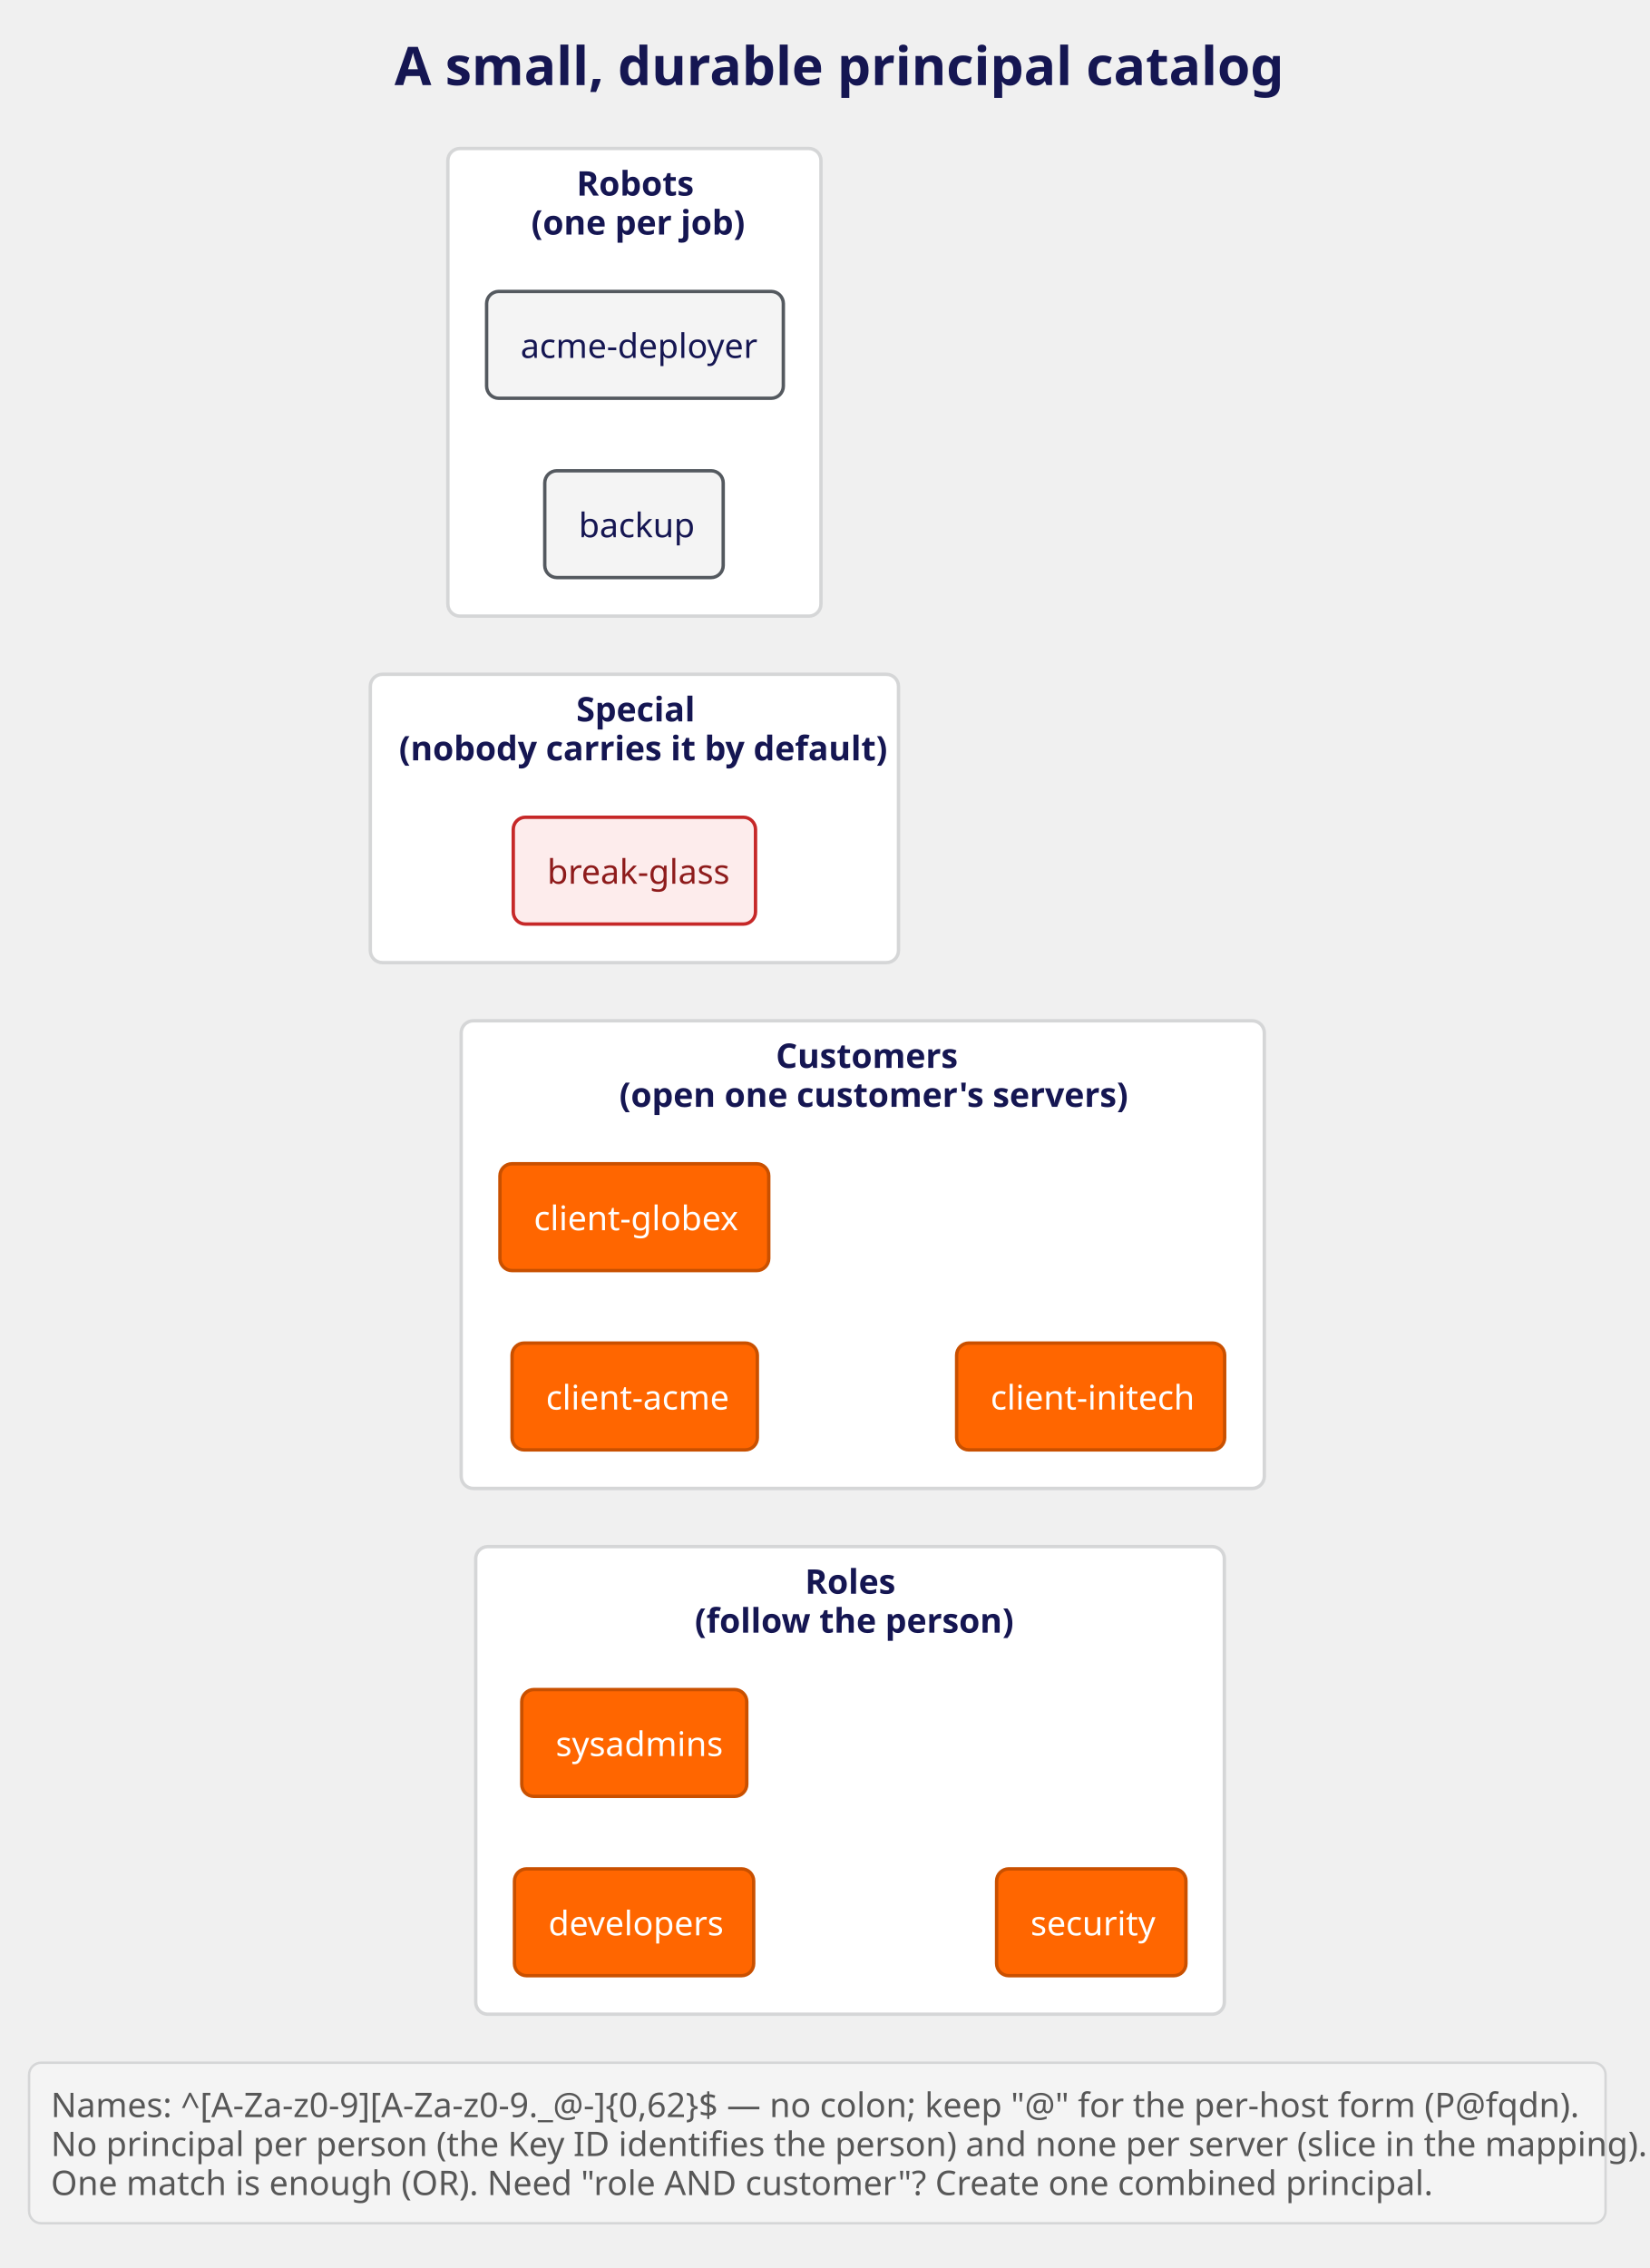
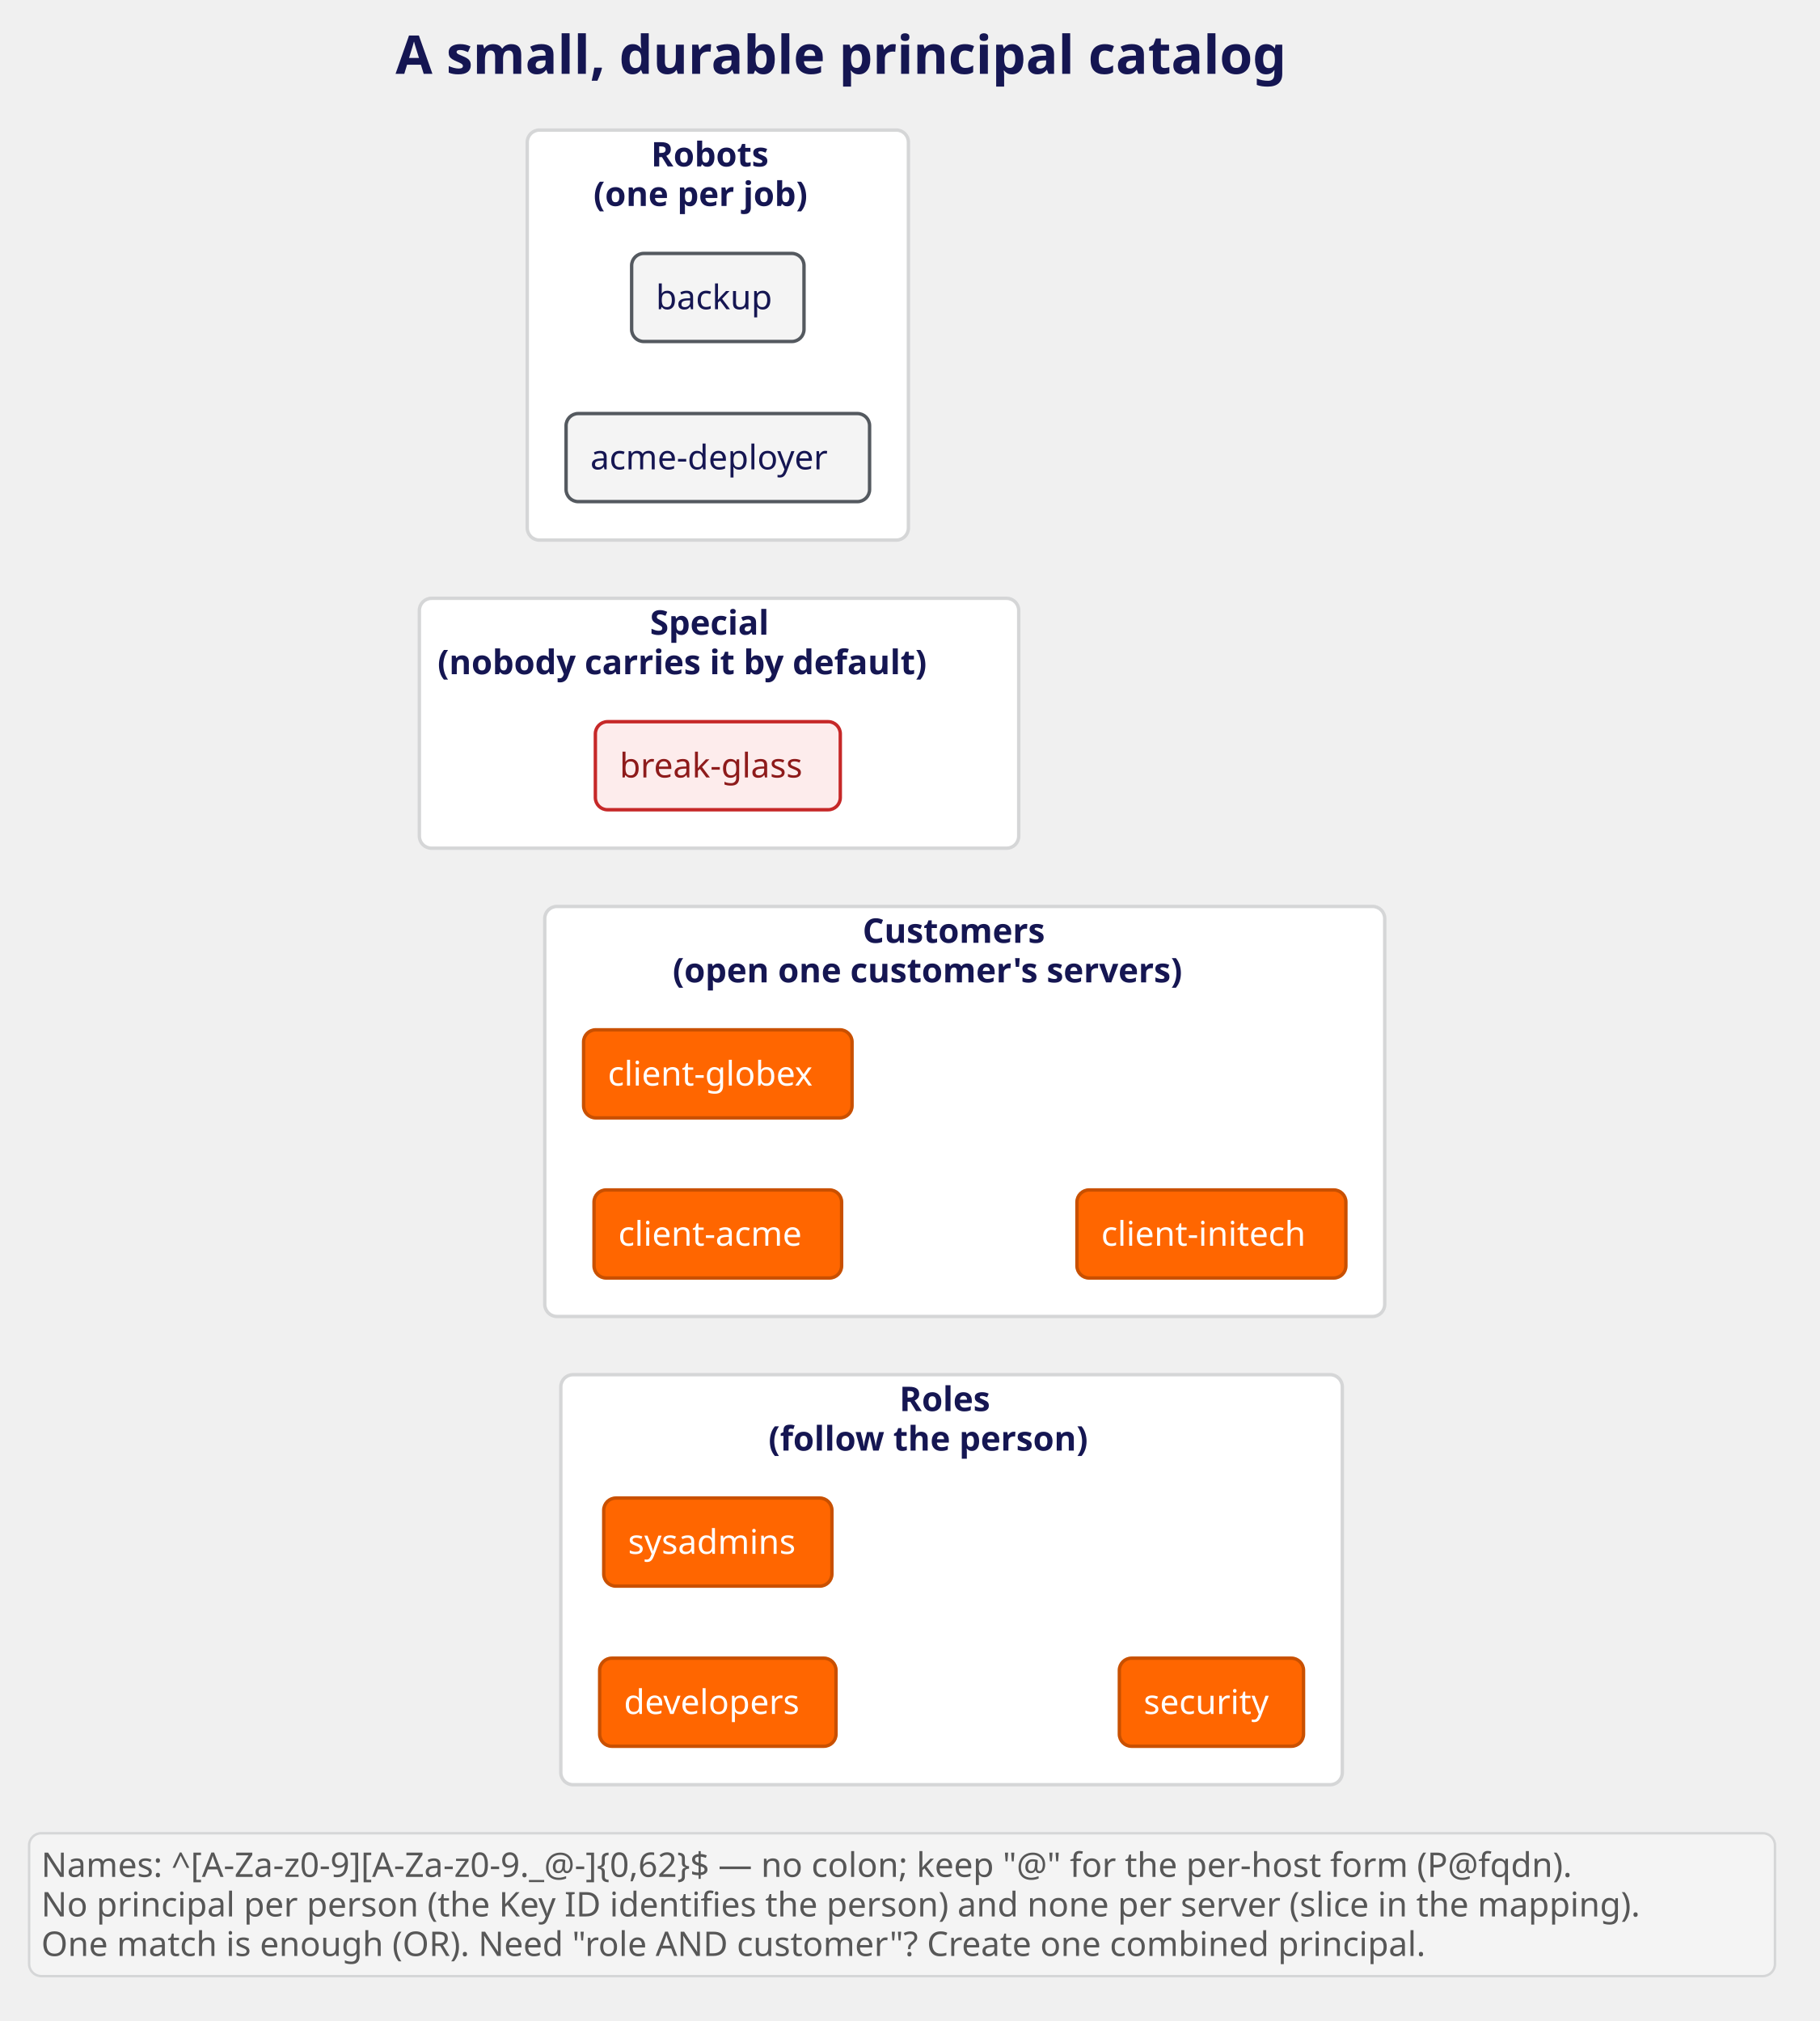
- <svg xmlns="http://www.w3.org/2000/svg" version="1.1" data-diagram-type="DESCRIPTION" style="width:681px;height:936px;background:#FFFFFF;" width="681px" height="936px" viewBox="0 0 681 936" zoomAndPan="magnify" preserveAspectRatio="none" contentStyleType="text/css">
+ <svg xmlns="http://www.w3.org/2000/svg" version="1.1" data-diagram-type="DESCRIPTION" style="width:750px;height:833px;background:#FFFFFF;" width="750px" height="833px" viewBox="0 0 750 833" zoomAndPan="magnify" preserveAspectRatio="none" contentStyleType="text/css">
  <defs />
  <g font-family="sans-serif" lengthAdjust="spacing">
-     <g class="title" data-source-line="2">
-       <text x="162.845" y="35.12" fill="#151652" font-size="22" textLength="349.009" font-weight="700" font-family="Ubuntu">A small, durable principal catalog</text>
+     <g class="title" data-source-line="177">
+       <text x="163.011" y="30.421" fill="#151652" font-size="22" textLength="417.452" font-weight="700" font-family="Ubuntu">A small, durable principal catalog</text>
    </g>
-     <g class="cluster" data-qualified-name="Roles.n.follow the person." id="ent0001" data-source-line="4">
-       <rect x="196.35" y="638.278" width="309" height="193" fill="#FFF" style="stroke:#D5D6D7;stroke-width:1.4;" rx="5" ry="5" />
-       <text x="332.237" y="657.718" fill="#151652" font-size="14" textLength="37.226" font-weight="700" font-family="Ubuntu">Roles</text>
-       <text x="286.786" y="673.804" fill="#151652" font-size="14" textLength="128.127" font-weight="700" font-family="Ubuntu">(follow the person)</text>
+     <g class="cluster" data-qualified-name="Roles.n.follow the person." id="ent0001" data-source-line="179">
+       <rect x="231.122" y="566.609" width="322.06" height="169" fill="#FFF" style="stroke:#D5D6D7;stroke-width:1.4;" rx="5" ry="5" />
+       <text x="370.64" y="581.604" fill="#151652" font-size="14" textLength="43.025" font-weight="700" font-family="Ubuntu">Roles</text>
+       <text x="316.704" y="597.901" fill="#151652" font-size="14" textLength="150.896" font-weight="700" font-family="Ubuntu">(follow the person)</text>
    </g>
-     <g class="cluster" data-qualified-name="Customers.n.open one customer.s servers." id="ent0005" data-source-line="9">
-       <rect x="190.35" y="421.278" width="331.5" height="193" fill="#FFF" style="stroke:#D5D6D7;stroke-width:1.4;" rx="5" ry="5" />
-       <text x="320.218" y="440.718" fill="#151652" font-size="14" textLength="71.764" font-weight="700" font-family="Ubuntu">Customers</text>
-       <text x="255.629" y="456.804" fill="#151652" font-size="14" textLength="200.941" font-weight="700" font-family="Ubuntu">(open one customer's servers)</text>
+     <g class="cluster" data-qualified-name="Customers.n.open one customer.s servers." id="ent0005" data-source-line="184">
+       <rect x="224.502" y="373.609" width="346.15" height="169" fill="#FFF" style="stroke:#D5D6D7;stroke-width:1.4;" rx="5" ry="5" />
+       <text x="355.475" y="388.604" fill="#151652" font-size="14" textLength="84.205" font-weight="700" font-family="Ubuntu">Customers</text>
+       <text x="277.224" y="404.901" fill="#151652" font-size="14" textLength="240.707" font-weight="700" font-family="Ubuntu">(open one customer's servers)</text>
    </g>
-     <g class="cluster" data-qualified-name="Special.n.nobody carries it by default." id="ent0009" data-source-line="14">
-       <rect x="152.85" y="278.278" width="218" height="119" fill="#FFF" style="stroke:#D5D6D7;stroke-width:1.4;" rx="5" ry="5" />
-       <text x="237.854" y="297.718" fill="#151652" font-size="14" textLength="47.992" font-weight="700" font-family="Ubuntu">Special</text>
-       <text x="164.683" y="313.804" fill="#151652" font-size="14" textLength="194.333" font-weight="700" font-family="Ubuntu">(nobody carries it by default)</text>
+     <g class="cluster" data-qualified-name="Special.n.nobody carries it by default." id="ent0009" data-source-line="189">
+       <rect x="172.822" y="246.609" width="247" height="103" fill="#FFF" style="stroke:#D5D6D7;stroke-width:1.4;" rx="5" ry="5" />
+       <text x="267.851" y="261.604" fill="#151652" font-size="14" textLength="56.943" font-weight="700" font-family="Ubuntu">Special</text>
+       <text x="180.323" y="277.901" fill="#151652" font-size="14" textLength="231.998" font-weight="700" font-family="Ubuntu">(nobody carries it by default)</text>
    </g>
-     <g class="cluster" data-qualified-name="Robots.n.one per job." id="ent0011" data-source-line="17">
-       <rect x="184.85" y="61.278" width="154" height="193" fill="#FFF" style="stroke:#D5D6D7;stroke-width:1.4;" rx="5" ry="5" />
-       <text x="237.952" y="80.718" fill="#151652" font-size="14" textLength="47.796" font-weight="700" font-family="Ubuntu">Robots</text>
-       <text x="219.276" y="96.804" fill="#151652" font-size="14" textLength="85.148" font-weight="700" font-family="Ubuntu">(one per job)</text>
+     <g class="cluster" data-qualified-name="Robots.n.one per job." id="ent0011" data-source-line="192">
+       <rect x="217.282" y="53.609" width="157.08" height="169" fill="#FFF" style="stroke:#D5D6D7;stroke-width:1.4;" rx="5" ry="5" />
+       <text x="268.291" y="68.604" fill="#151652" font-size="14" textLength="55.063" font-weight="700" font-family="Ubuntu">Robots</text>
+       <text x="244.58" y="84.901" fill="#151652" font-size="14" textLength="102.484" font-weight="700" font-family="Ubuntu">(one per job)</text>
    </g>
-     <g class="entity" data-qualified-name="Roles.n.follow the person..r1" id="ent0002" data-source-line="5">
-       <rect x="212.35" y="771.278" width="98.728" height="44.086" fill="#F60" style="stroke:#C95000;stroke-width:1.4;" rx="5" ry="5" />
-       <text x="226.35" y="798.718" fill="#FFF" font-size="14" textLength="70.728" font-family="Ubuntu">developers</text>
+     <g class="entity" data-qualified-name="Roles.n.follow the person..r1" id="ent0002" data-source-line="180">
+       <rect x="247.122" y="683.459" width="97.403" height="36.297" fill="#F60" style="stroke:#C95000;stroke-width:1.4;" rx="5" ry="5" />
+       <text x="257.122" y="706.454" fill="#FFF" font-size="14" textLength="77.403" font-family="Ubuntu">developers</text>
    </g>
-     <g class="entity" data-qualified-name="Roles.n.follow the person..r2" id="ent0003" data-source-line="6">
-       <rect x="215.35" y="697.278" width="92.876" height="44.086" fill="#F60" style="stroke:#C95000;stroke-width:1.4;" rx="5" ry="5" />
-       <text x="229.35" y="724.718" fill="#FFF" font-size="14" textLength="64.876" font-family="Ubuntu">sysadmins</text>
+     <g class="entity" data-qualified-name="Roles.n.follow the person..r2" id="ent0003" data-source-line="181">
+       <rect x="248.802" y="617.459" width="94.033" height="36.297" fill="#F60" style="stroke:#C95000;stroke-width:1.4;" rx="5" ry="5" />
+       <text x="258.802" y="640.454" fill="#FFF" font-size="14" textLength="74.033" font-family="Ubuntu">sysadmins</text>
    </g>
-     <g class="entity" data-qualified-name="Roles.n.follow the person..r3" id="ent0004" data-source-line="7">
-       <rect x="411.35" y="771.278" width="78.148" height="44.086" fill="#F60" style="stroke:#C95000;stroke-width:1.4;" rx="5" ry="5" />
-       <text x="425.35" y="798.718" fill="#FFF" font-size="14" textLength="50.148" font-family="Ubuntu">security</text>
+     <g class="entity" data-qualified-name="Roles.n.follow the person..r3" id="ent0004" data-source-line="182">
+       <rect x="461.292" y="683.459" width="75.897" height="36.297" fill="#F60" style="stroke:#C95000;stroke-width:1.4;" rx="5" ry="5" />
+       <text x="471.292" y="706.454" fill="#FFF" font-size="14" textLength="55.897" font-family="Ubuntu">security</text>
    </g>
-     <g class="entity" data-qualified-name="Customers.n.open one customer.s servers..c1" id="ent0006" data-source-line="10">
-       <rect x="211.35" y="554.278" width="101.248" height="44.086" fill="#F60" style="stroke:#C95000;stroke-width:1.4;" rx="5" ry="5" />
-       <text x="225.35" y="581.718" fill="#FFF" font-size="14" textLength="73.248" font-family="Ubuntu">client-acme</text>
+     <g class="entity" data-qualified-name="Customers.n.open one customer.s servers..c1" id="ent0006" data-source-line="185">
+       <rect x="244.802" y="490.459" width="102.031" height="36.297" fill="#F60" style="stroke:#C95000;stroke-width:1.4;" rx="5" ry="5" />
+       <text x="254.802" y="513.454" fill="#FFF" font-size="14" textLength="82.031" font-family="Ubuntu">client-acme</text>
    </g>
-     <g class="entity" data-qualified-name="Customers.n.open one customer.s servers..c2" id="ent0007" data-source-line="11">
-       <rect x="206.35" y="480.278" width="110.95" height="44.086" fill="#F60" style="stroke:#C95000;stroke-width:1.4;" rx="5" ry="5" />
-       <text x="220.35" y="507.718" fill="#FFF" font-size="14" textLength="82.95" font-family="Ubuntu">client-globex</text>
+     <g class="entity" data-qualified-name="Customers.n.open one customer.s servers..c2" id="ent0007" data-source-line="186">
+       <rect x="240.502" y="424.459" width="110.631" height="36.297" fill="#F60" style="stroke:#C95000;stroke-width:1.4;" rx="5" ry="5" />
+       <text x="250.502" y="447.454" fill="#FFF" font-size="14" textLength="90.631" font-family="Ubuntu">client-globex</text>
    </g>
-     <g class="entity" data-qualified-name="Customers.n.open one customer.s servers..c3" id="ent0008" data-source-line="12">
-       <rect x="394.85" y="554.278" width="110.628" height="44.086" fill="#F60" style="stroke:#C95000;stroke-width:1.4;" rx="5" ry="5" />
-       <text x="408.85" y="581.718" fill="#FFF" font-size="14" textLength="82.628" font-family="Ubuntu">client-initech</text>
+     <g class="entity" data-qualified-name="Customers.n.open one customer.s servers..c3" id="ent0008" data-source-line="187">
+       <rect x="443.822" y="490.459" width="110.829" height="36.297" fill="#F60" style="stroke:#C95000;stroke-width:1.4;" rx="5" ry="5" />
+       <text x="453.822" y="513.454" fill="#FFF" font-size="14" textLength="90.829" font-family="Ubuntu">client-initech</text>
    </g>
-     <g class="entity" data-qualified-name="Special.n.nobody carries it by default..s1" id="ent0010" data-source-line="15">
-       <rect x="211.85" y="337.278" width="99.988" height="44.086" fill="#FDECEC" style="stroke:#C62828;stroke-width:1.4;" rx="5" ry="5" />
-       <text x="225.85" y="364.718" fill="#8E1B1B" font-size="14" textLength="71.988" font-family="Ubuntu">break-glass</text>
+     <g class="entity" data-qualified-name="Special.n.nobody carries it by default..s1" id="ent0010" data-source-line="190">
+       <rect x="245.352" y="297.459" width="100.938" height="36.297" fill="#FDECEC" style="stroke:#C62828;stroke-width:1.4;" rx="5" ry="5" />
+       <text x="255.352" y="320.454" fill="#8E1B1B" font-size="14" textLength="80.938" font-family="Ubuntu">break-glass</text>
    </g>
-     <g class="entity" data-qualified-name="Robots.n.one per job..b1" id="ent0012" data-source-line="18">
-       <rect x="200.85" y="120.278" width="122.472" height="44.086" fill="#F4F4F4" style="stroke:#54595F;stroke-width:1.4;" rx="5" ry="5" />
-       <text x="214.85" y="147.718" fill="#151652" font-size="14" textLength="94.472" font-family="Ubuntu">acme-deployer</text>
+     <g class="entity" data-qualified-name="Robots.n.one per job..b1" id="ent0012" data-source-line="193">
+       <rect x="233.282" y="170.459" width="125.075" height="36.297" fill="#F4F4F4" style="stroke:#54595F;stroke-width:1.4;" rx="5" ry="5" />
+       <text x="243.282" y="193.454" fill="#151652" font-size="14" textLength="105.075" font-family="Ubuntu">acme-deployer</text>
    </g>
-     <g class="entity" data-qualified-name="Robots.n.one per job..b2" id="ent0013" data-source-line="19">
-       <rect x="224.85" y="194.278" width="73.654" height="44.086" fill="#F4F4F4" style="stroke:#54595F;stroke-width:1.4;" rx="5" ry="5" />
-       <text x="238.85" y="221.718" fill="#151652" font-size="14" textLength="45.654" font-family="Ubuntu">backup</text>
+     <g class="entity" data-qualified-name="Robots.n.one per job..b2" id="ent0013" data-source-line="194">
+       <rect x="260.302" y="104.459" width="71.03" height="36.297" fill="#F4F4F4" style="stroke:#54595F;stroke-width:1.4;" rx="5" ry="5" />
+       <text x="270.302" y="127.454" fill="#151652" font-size="14" textLength="51.03" font-family="Ubuntu">backup</text>
    </g>
-     <g class="legend" data-source-line="21">
-       <rect x="12" y="851.278" width="650.7" height="66.258" fill="#F4F4F4" style="stroke:#D5D6D7;stroke-width:1;" rx="5" ry="5" />
-       <text x="21" y="873.718" fill="#575757" font-size="14" textLength="614.71" font-family="Ubuntu">Names: ^[A-Za-z0-9][A-Za-z0-9._@-]{0,62}$ — no colon; keep "@" for the per-host form (P@fqdn).</text>
-       <text x="21" y="889.804" fill="#575757" font-size="14" textLength="632.7" font-family="Ubuntu">No principal per person (the Key ID identifies the person) and none per server (slice in the mapping).</text>
-       <text x="21" y="905.89" fill="#575757" font-size="14" textLength="549.092" font-family="Ubuntu">One match is enough (OR). Need "role AND customer"? Create one combined principal.</text>
+     <g class="legend" data-source-line="196">
+       <rect x="12" y="755.609" width="719.475" height="58.891" fill="#F4F4F4" style="stroke:#D5D6D7;stroke-width:1;" rx="5" ry="5" />
+       <text x="17" y="773.604" fill="#575757" font-size="14" textLength="698.25" font-family="Ubuntu">Names: ^[A-Za-z0-9][A-Za-z0-9._@-]{0,62}$ — no colon; keep "@" for the per-host form (P@fqdn).</text>
+       <text x="17" y="789.901" fill="#575757" font-size="14" textLength="709.475" font-family="Ubuntu">No principal per person (the Key ID identifies the person) and none per server (slice in the mapping).</text>
+       <text x="17" y="806.198" fill="#575757" font-size="14" textLength="613.375" font-family="Ubuntu">One match is enough (OR). Need "role AND customer"? Create one combined principal.</text>
    </g>
  </g>
</svg>
